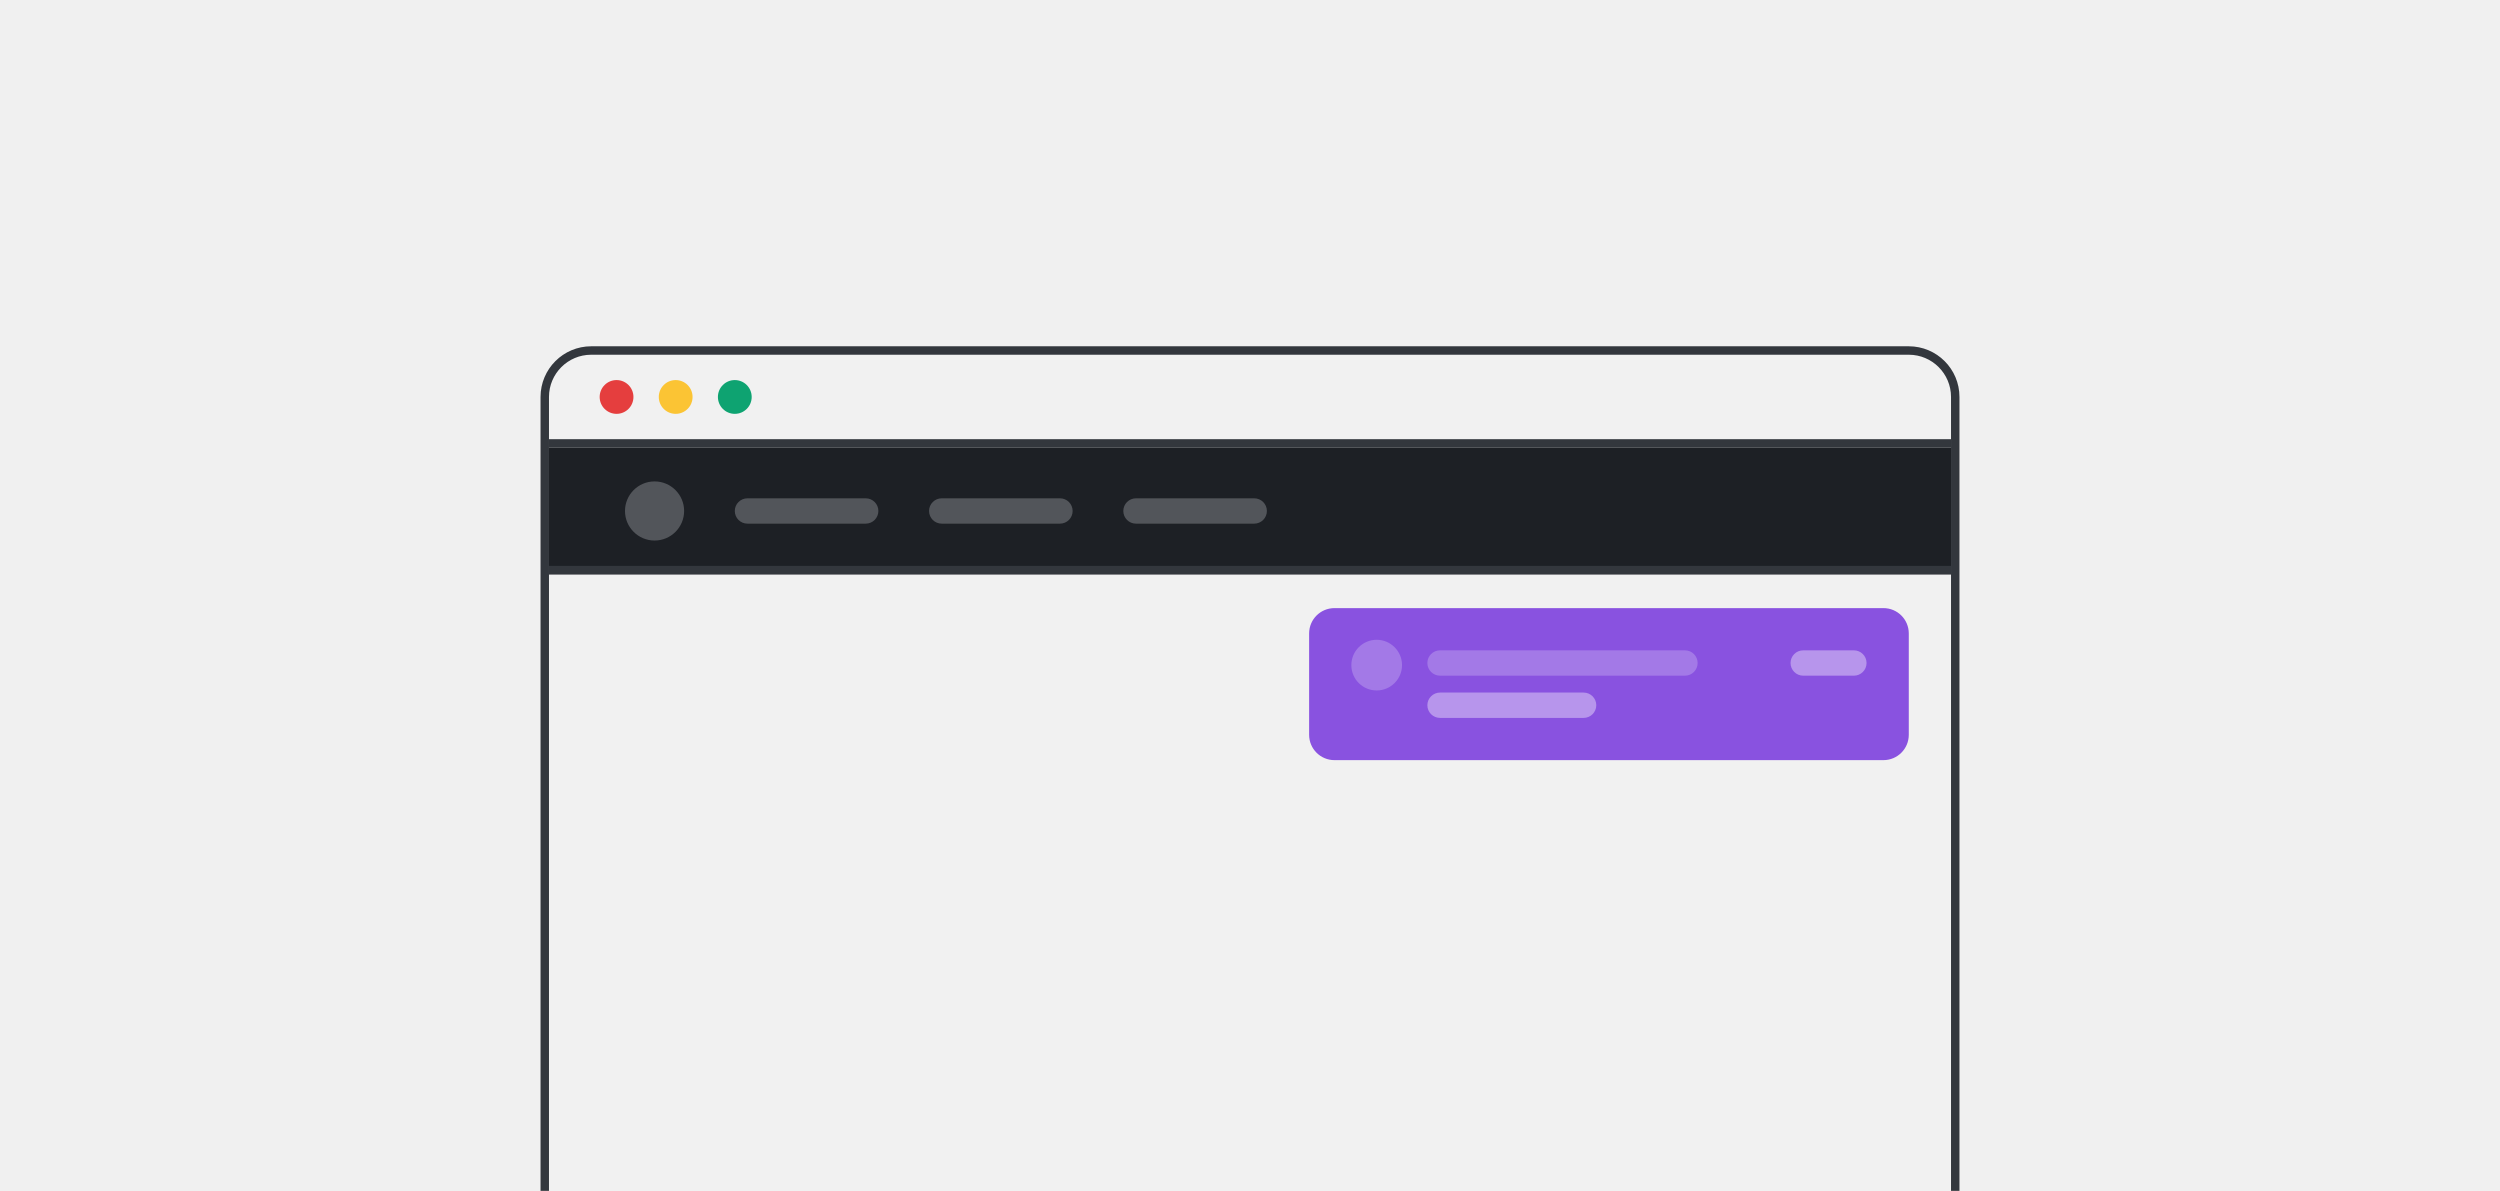
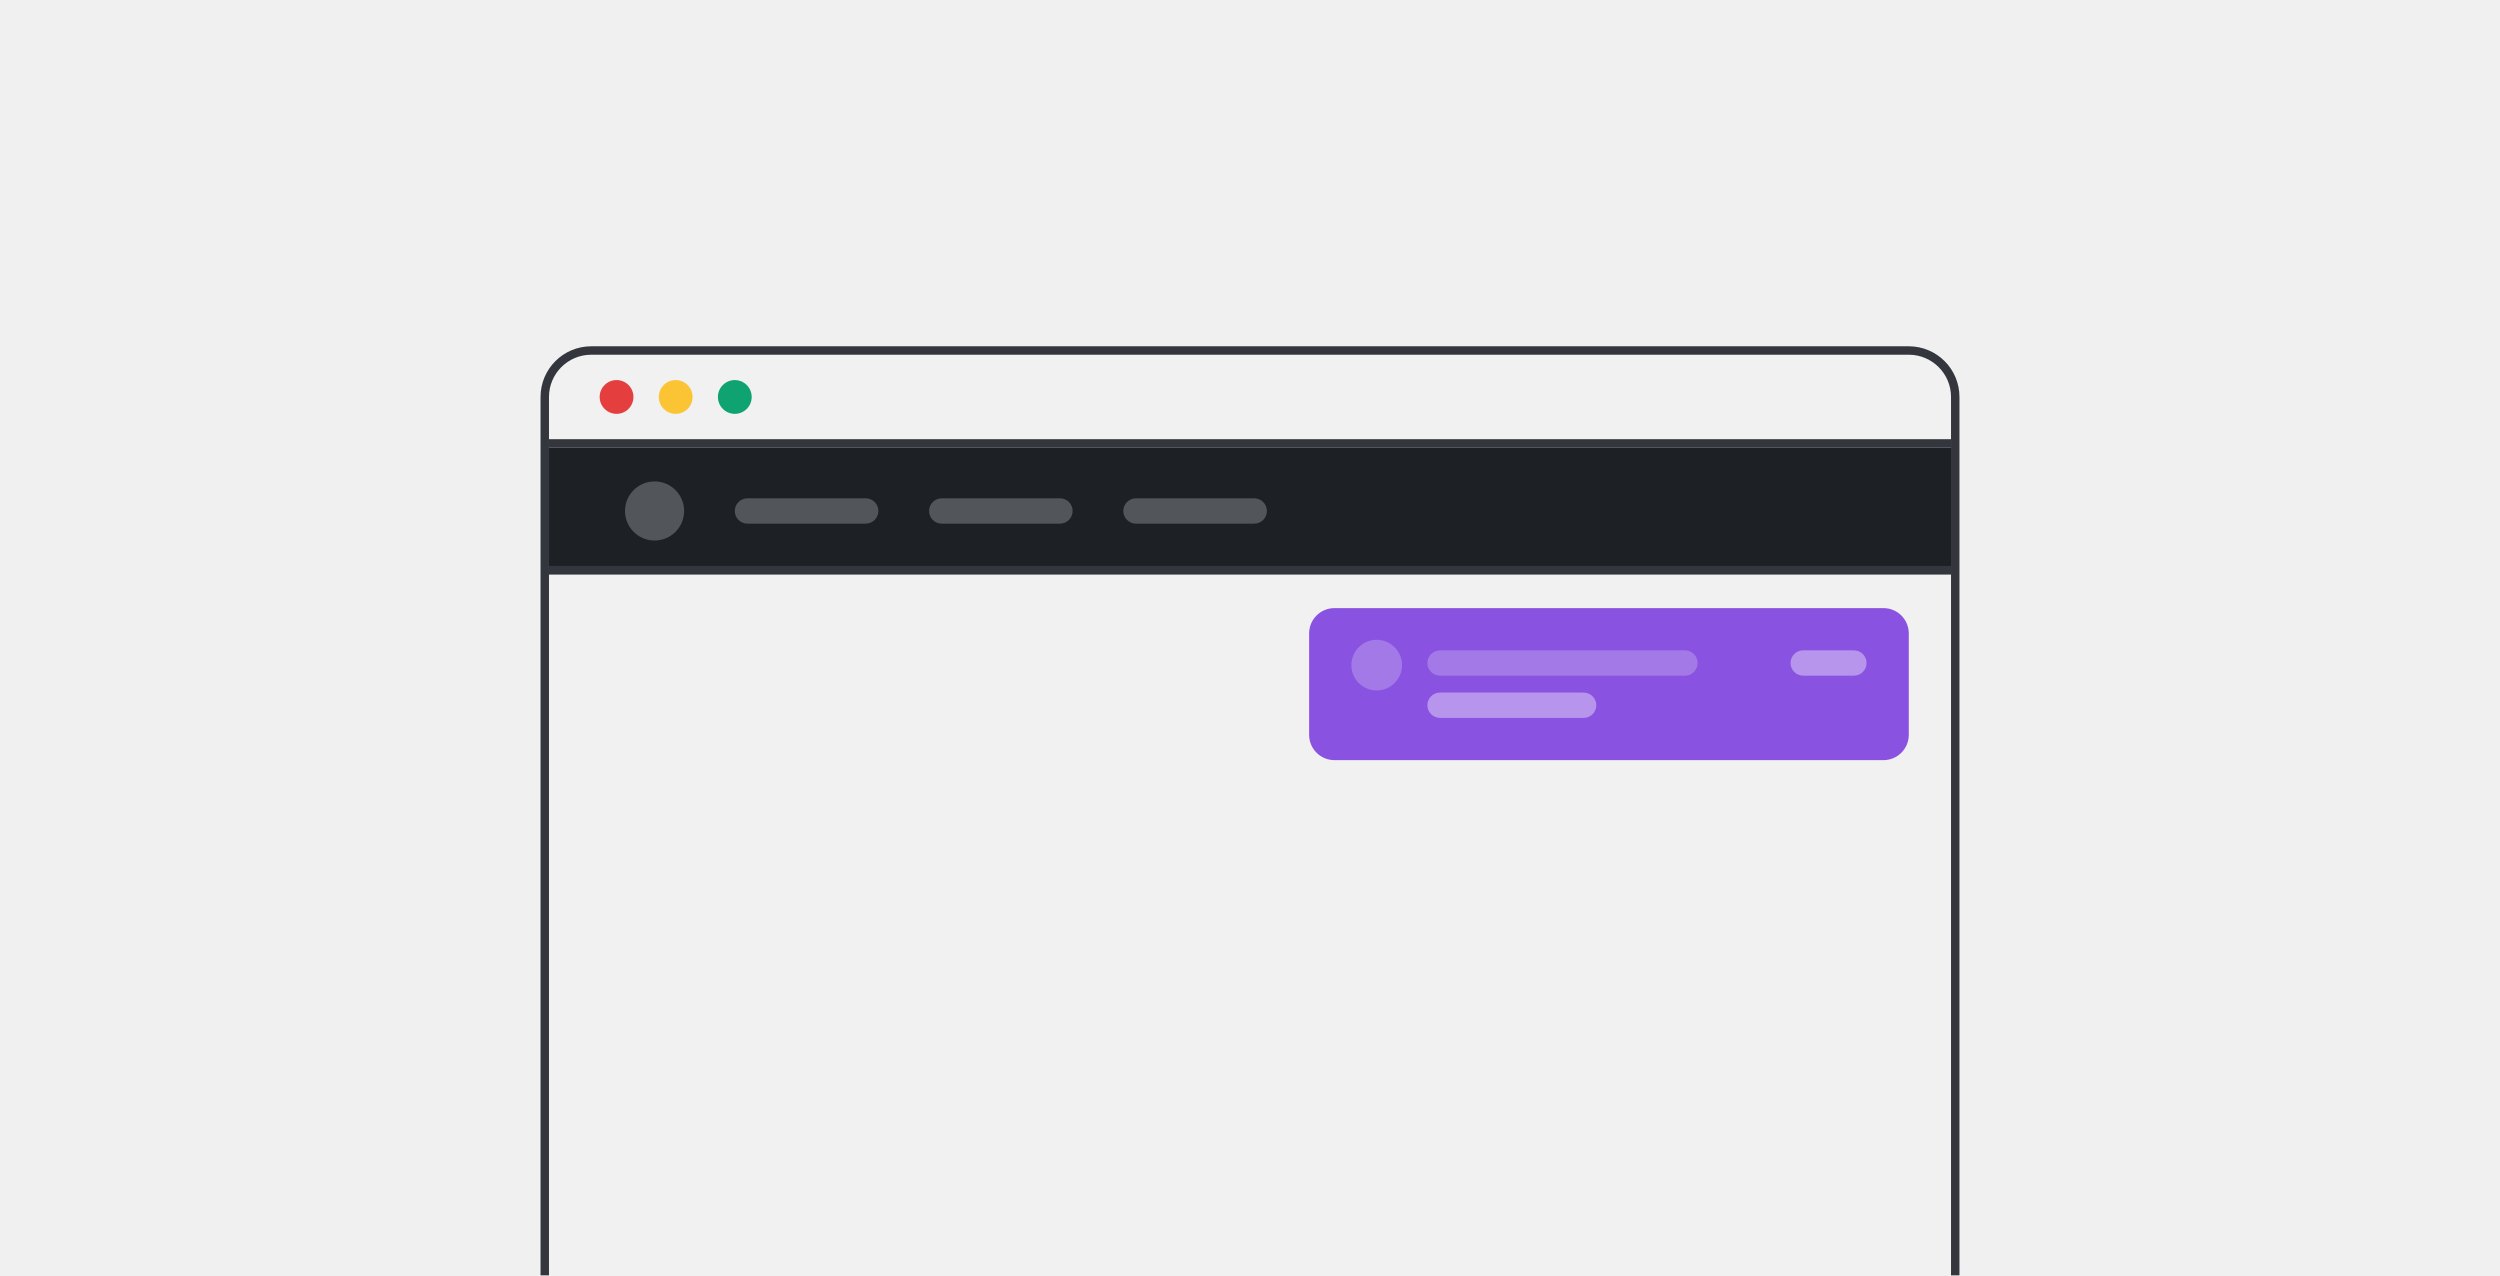
- <svg xmlns="http://www.w3.org/2000/svg" width="296" height="141" viewBox="0 0 296 141" fill="none">
+ <svg xmlns="http://www.w3.org/2000/svg" width="296" height="151" viewBox="0 0 296 151" fill="none">
  <g clip-path="url(#clip0_227_12810)">
-     <path d="M64.5 47C64.5 43.962 66.962 41.5 70 41.5H226C229.038 41.5 231.5 43.962 231.5 47V146C231.5 149.038 229.038 151.5 226 151.5H70C66.962 151.5 64.5 149.038 64.5 146V47Z" fill="white" fill-opacity="0.04" />
-     <path d="M64.5 47C64.5 43.962 66.962 41.5 70 41.5H226C229.038 41.5 231.5 43.962 231.5 47V146C231.5 149.038 229.038 151.5 226 151.5H70C66.962 151.5 64.5 149.038 64.5 146V47Z" stroke="#33373D" />
+     <path d="M64.5 47C64.5 43.962 66.962 41.5 70 41.5H226C229.038 41.5 231.5 43.962 231.5 47V184C231.5 187.038 229.038 189.5 226 189.5H70C66.962 189.5 64.5 187.038 64.5 184V47Z" fill="white" fill-opacity="0.04" />
+     <path d="M64.5 47C64.5 43.962 66.962 41.5 70 41.5H226C229.038 41.5 231.5 43.962 231.5 47V184C231.5 187.038 229.038 189.5 226 189.5H70C66.962 189.5 64.5 187.038 64.5 184V47Z" stroke="#33373D" />
    <mask id="path-2-inside-1_227_12810" fill="white">
      <path d="M65 46C65 43.239 67.239 41 70 41H226C228.761 41 231 43.239 231 46V53H65V46Z" />
    </mask>
    <path d="M65 41H231H65ZM231 54H65V52H231V54ZM65 53V41V53ZM231 41V53V41Z" fill="#33373D" mask="url(#path-2-inside-1_227_12810)" />
    <rect x="71" y="45" width="4" height="4" rx="2" fill="#E53E3E" />
    <rect x="78" y="45" width="4" height="4" rx="2" fill="#FBC434" />
    <rect x="85" y="45" width="4" height="4" rx="2" fill="#0EA371" />
    <mask id="path-7-inside-2_227_12810" fill="white">
      <path d="M65 53H231V68H65V53Z" />
    </mask>
    <path d="M65 53H231V68H65V53Z" fill="#1D2025" />
    <path d="M231 67H65V69H231V67Z" fill="#33373D" mask="url(#path-7-inside-2_227_12810)" />
    <rect x="74" y="57" width="7" height="7" rx="3.5" fill="#52555A" />
    <rect x="87" y="59" width="17" height="3" rx="1.5" fill="#52555A" />
    <rect x="110" y="59" width="17" height="3" rx="1.5" fill="#52555A" />
    <rect x="133" y="59" width="17" height="3" rx="1.5" fill="#52555A" />
    <path d="M155 75C155 73.343 156.343 72 158 72H223C224.657 72 226 73.343 226 75V87C226 88.657 224.657 90 223 90H158C156.343 90 155 88.657 155 87V75Z" fill="#8952E0" />
    <path d="M166 78.75C166 80.414 164.652 81.75 163 81.75C161.336 81.75 160 80.414 160 78.75C160 77.098 161.336 75.75 163 75.75C164.652 75.75 166 77.098 166 78.75Z" fill="#A379E7" />
    <rect x="169" y="77" width="32" height="3" rx="1.5" fill="#A379E7" />
    <rect x="169" y="82" width="20" height="3" rx="1.5" fill="#B795EC" />
    <rect x="212" y="77" width="9" height="3" rx="1.5" fill="#B795EC" />
  </g>
  <defs>
    <clipPath id="clip0_227_12810">
-       <rect width="296" height="141" fill="white" />
+       <rect width="296" height="151" fill="white" />
    </clipPath>
  </defs>
</svg>
